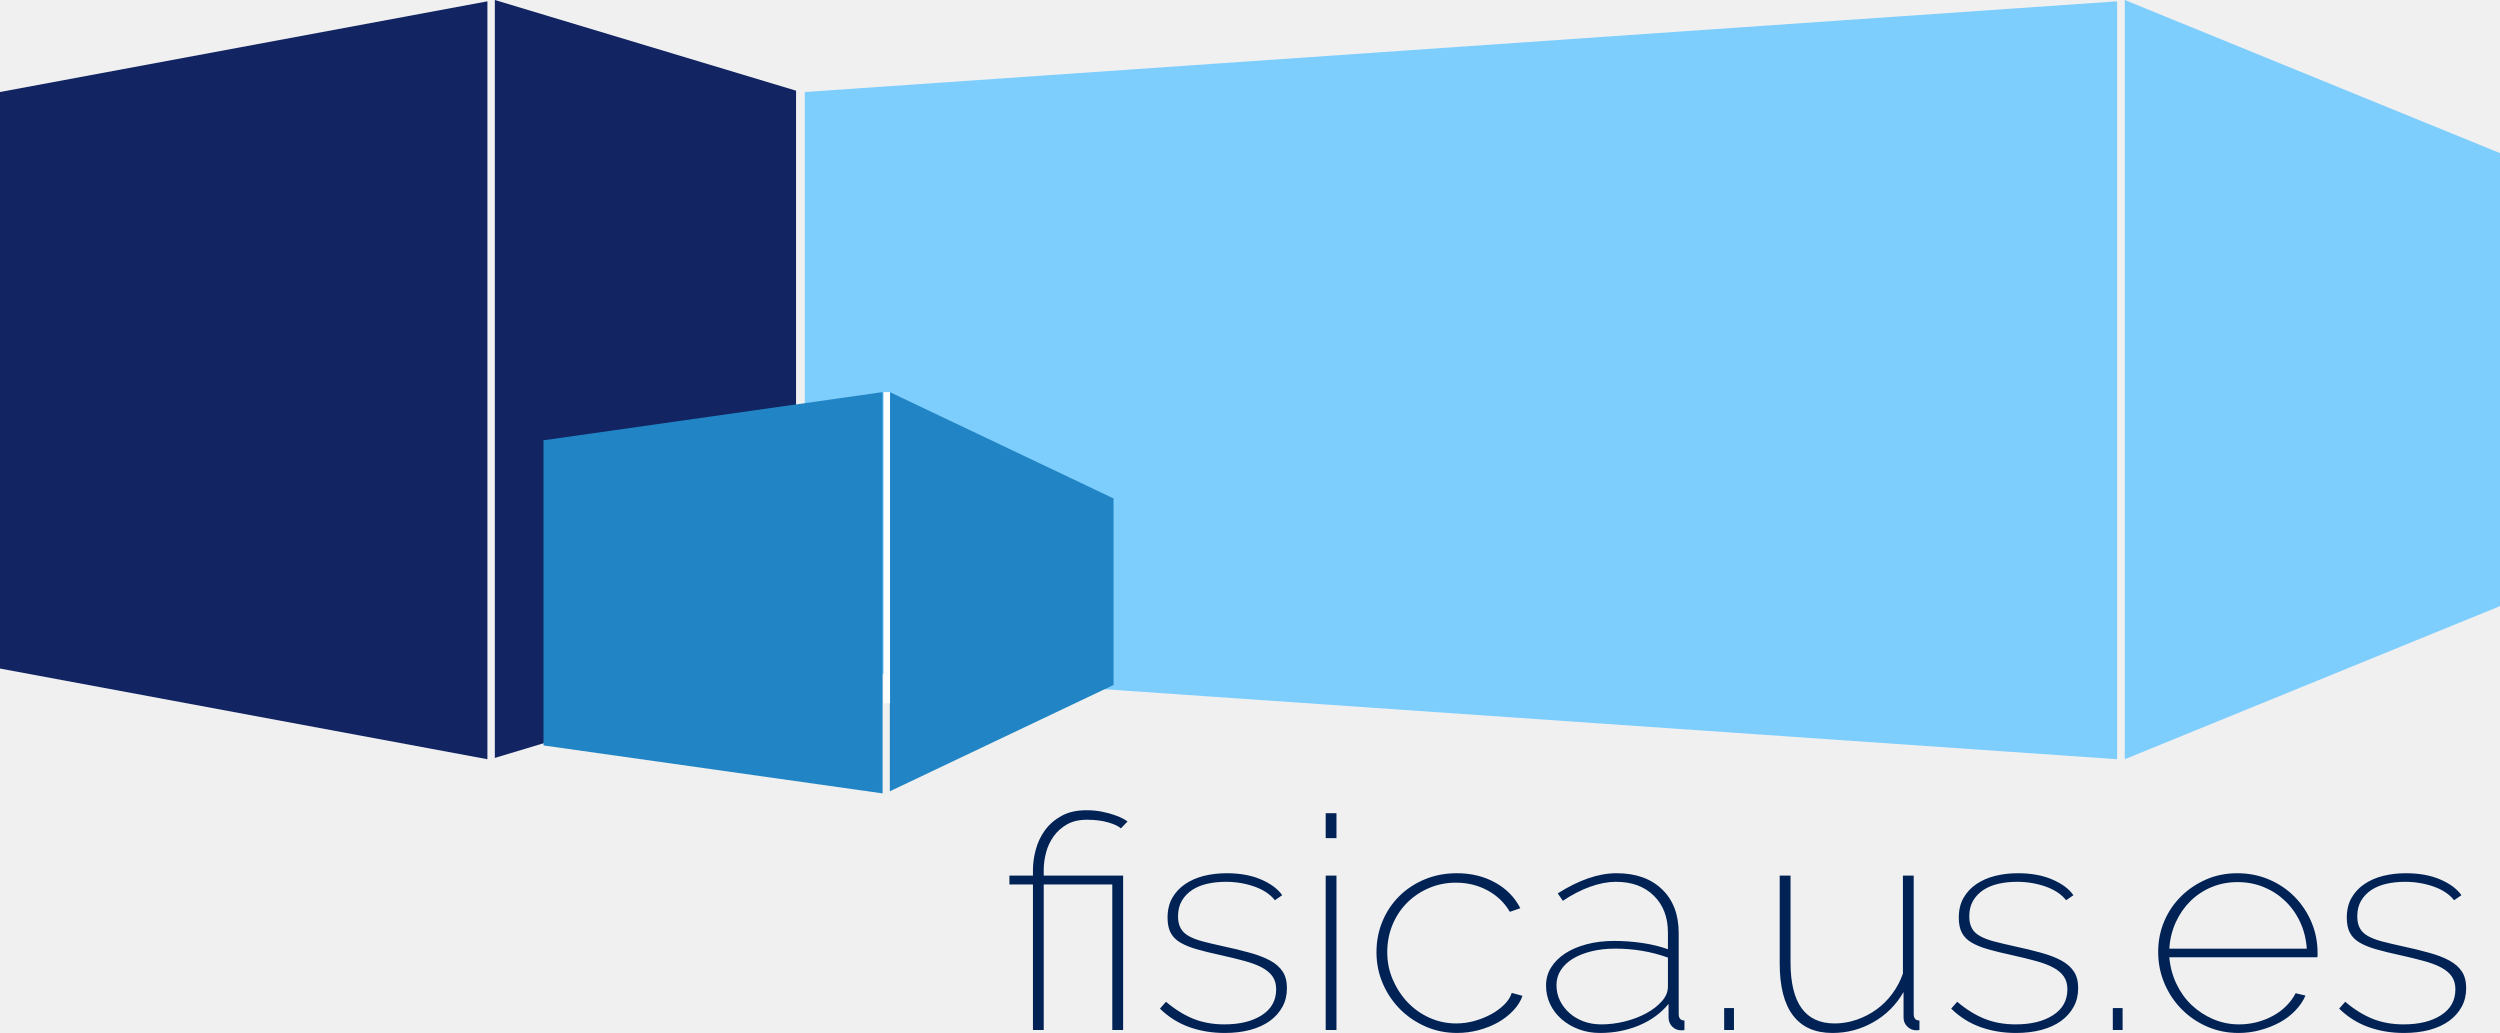
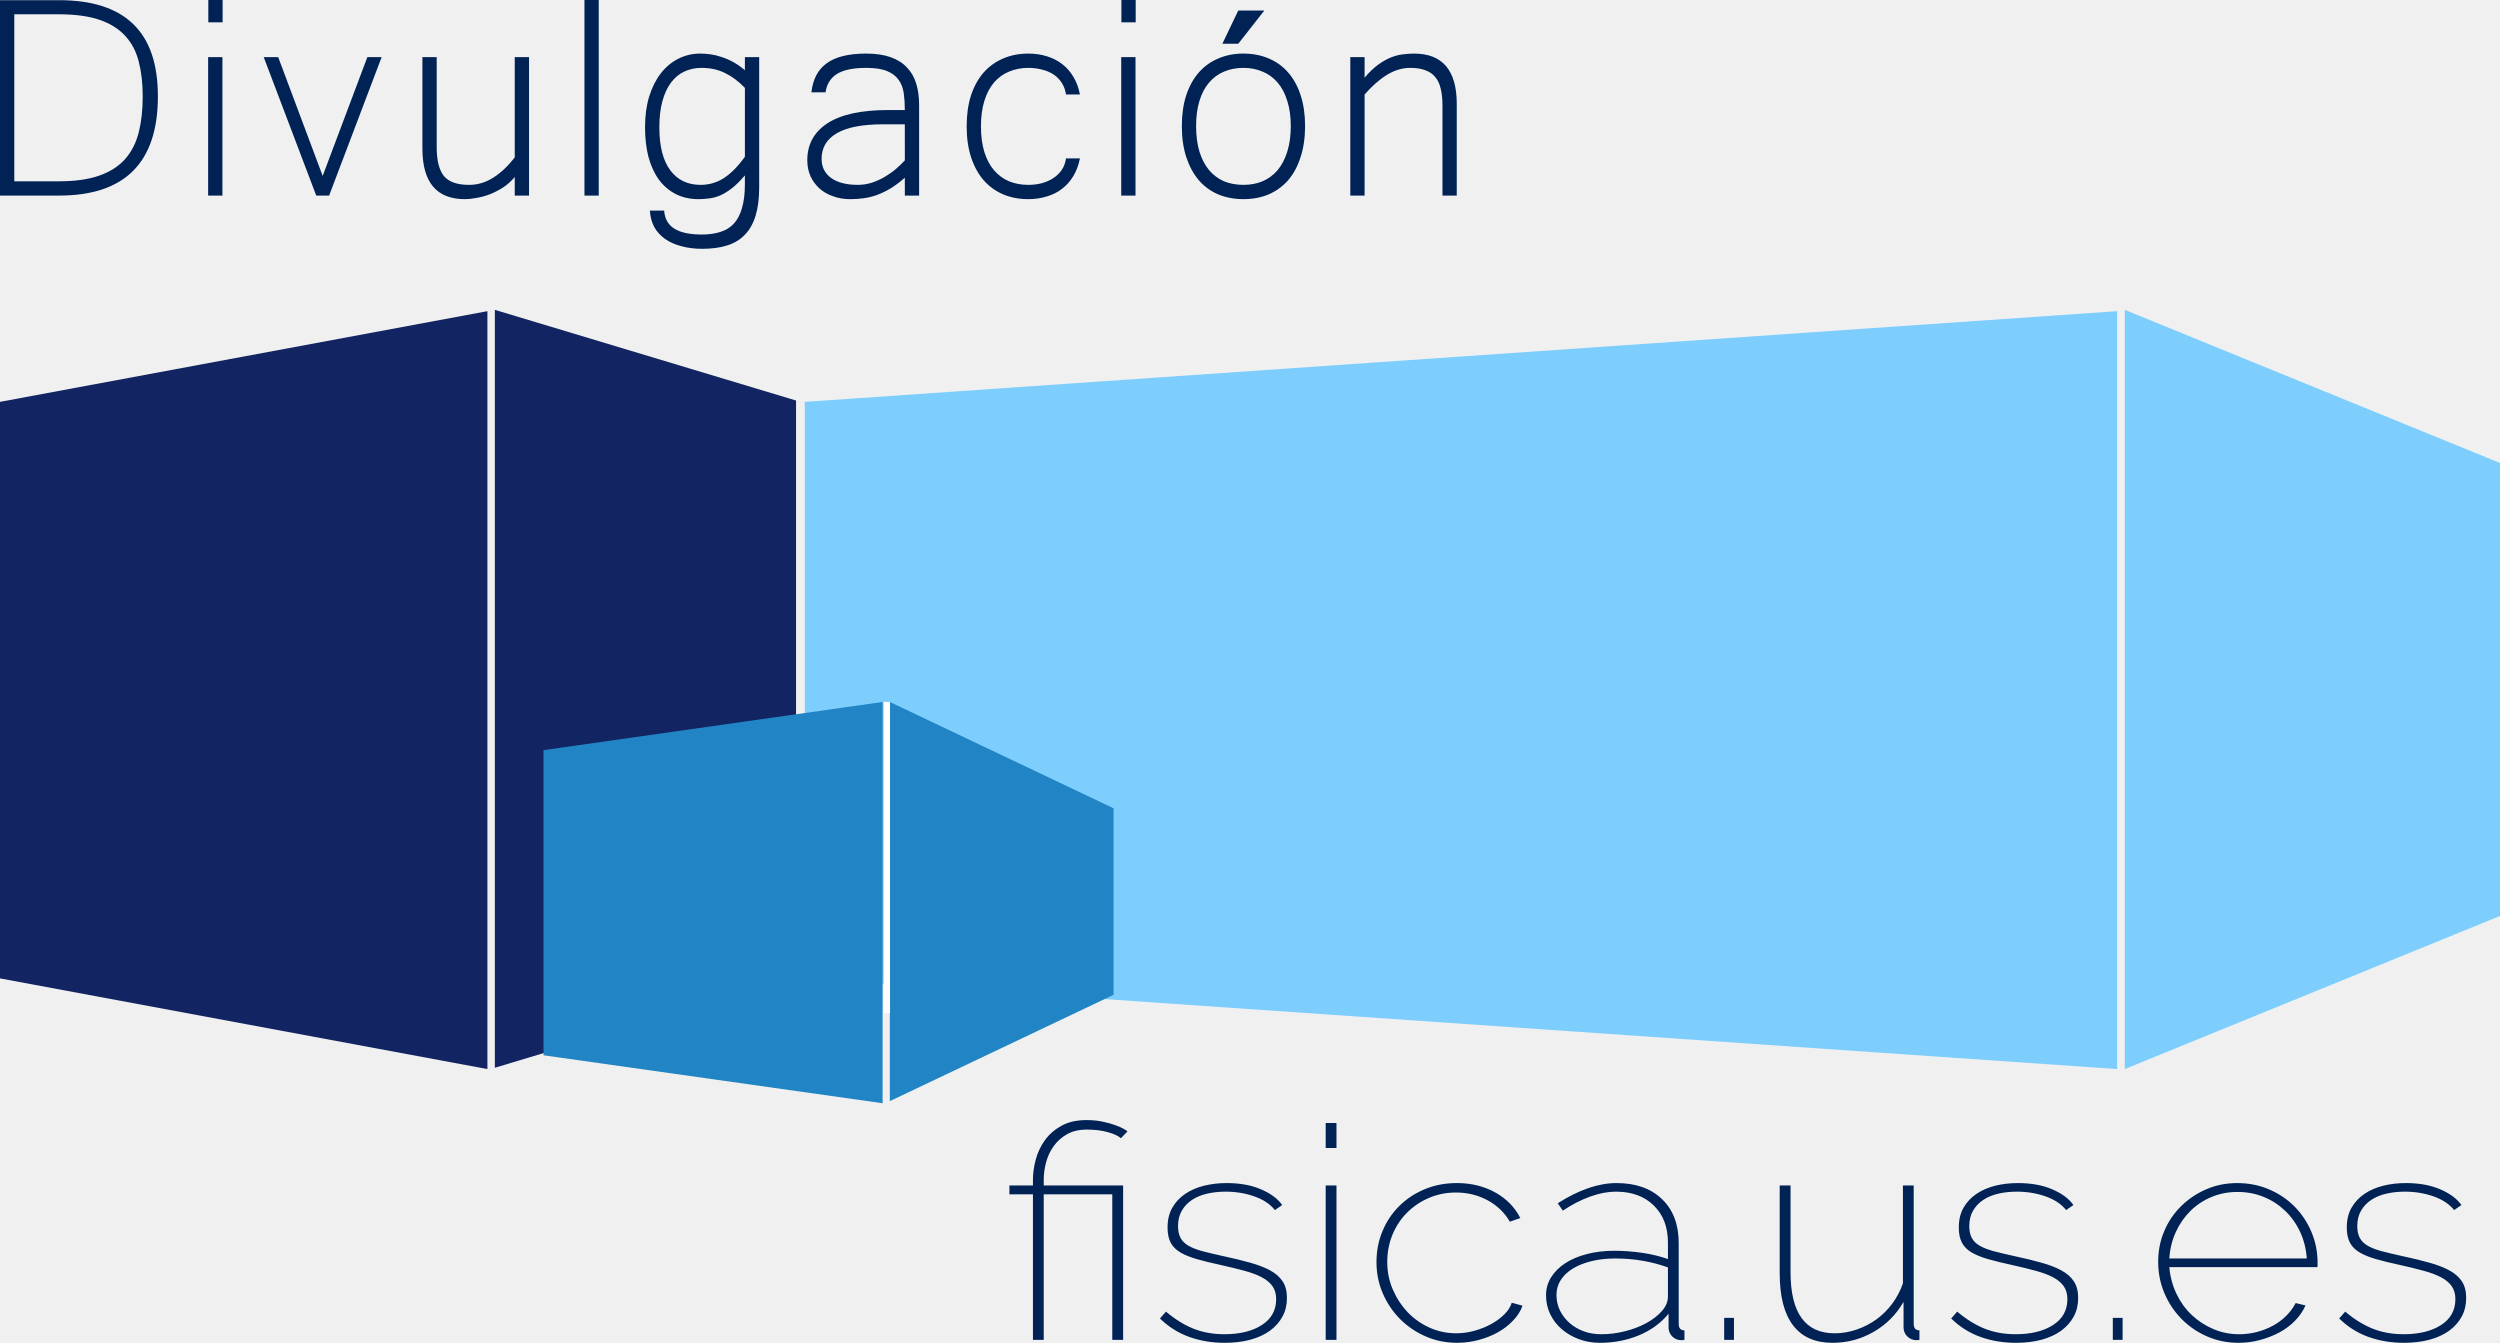
- <svg xmlns="http://www.w3.org/2000/svg" version="1.1" id="svg1" width="673.979" height="278.478" viewBox="0 0 673.979 278.478">
-   <defs id="defs1" />
-   <g id="g1" transform="translate(-14.62533,-408.5413)">
+ <svg xmlns="http://www.w3.org/2000/svg" version="1.1" id="svg1" width="673.979" height="362.01" viewBox="0 0 673.979 362.01">
+   <defs id="defs1">
+     <linearGradient id="swatch1">
+       <stop style="stop-color:#002255;stop-opacity:1;" offset="0" id="stop1" />
+     </linearGradient>
+     <rect x="61.536" y="-101.432" width="271.839" height="48.688" id="rect1" />
+   </defs>
+   <g id="g1" transform="translate(-14.62533,-325.0092)">
    <path id="path1" d="M 440.582,459.918 V 306.406 l 75.871,30.961 v 91.594 z" style="fill:#7ecefd;fill-opacity:1;fill-rule:evenodd;stroke:none" transform="scale(1.333333)" />
    <path id="path2" d="m 109.52,306.672 -98.551,18.336 v 116.574 l 98.551,18.336 z" style="fill:#122562;fill-opacity:1;fill-rule:evenodd;stroke:none" transform="scale(1.333333)" />
    <path id="path3" d="m 439.039,306.672 -265.344,18.336 v 116.574 l 265.344,18.336 z" style="fill:#7ecefd;fill-opacity:1;fill-rule:evenodd;stroke:none" transform="scale(1.333333)" />
    <path id="path4" d="m 111.023,459.652 60.903,-18.336 V 324.742 l -60.903,-18.336 z" style="fill:#122562;fill-opacity:1;fill-rule:evenodd;stroke:none" transform="scale(1.333333)" />
    <path id="path5" d="m 189.426,385.688 -68.563,9.742 v 61.699 l 68.563,9.699 z" style="fill:#2185c5;fill-opacity:1;fill-rule:evenodd;stroke:none" transform="scale(1.333333)" />
    <path id="path6" d="m 190.887,466.402 45.238,-21.5 v -37.714 l -45.238,-21.5 z" style="fill:#2185c5;fill-opacity:1;fill-rule:evenodd;stroke:none" transform="scale(1.333333)" />
    <g id="g6" aria-label="ﬁsica.us.es" transform="matrix(1.333333,0,0,1.24699,284.3647,686.2225)">
      <path id="path7" d="M 6.55,-31.463 H 1.792 v -1.917 h 4.758 v -1.228 c 0,-1.41 0.19,-2.876 0.574,-4.398 0.381,-1.519 0.999,-2.91 1.852,-4.173 0.858,-1.259 1.972,-2.296 3.34,-3.107 1.374,-0.818 3.07,-1.228 5.086,-1.228 1.148,0 2.203,0.11 3.164,0.326 0.967,0.21 1.816,0.457 2.543,0.739 0.727,0.276 1.304,0.545 1.734,0.802 0.428,0.26 0.706,0.451 0.832,0.576 l -1.348,1.479 c -0.469,-0.476 -1.324,-0.905 -2.566,-1.291 -1.242,-0.382 -2.678,-0.576 -4.301,-0.576 -1.588,0 -2.927,0.335 -4.02,1.002 -1.087,0.661 -1.986,1.516 -2.695,2.569 -0.703,1.046 -1.216,2.212 -1.535,3.496 -0.322,1.287 -0.48,2.55 -0.48,3.784 v 1.228 H 24.784 V 1.0712462e-4 H 22.593 V -31.463 H 8.729 V 1.0712462e-4 H 6.55 Z m 0,0" style="fill:#002255;fill-opacity:1;fill-rule:nonzero;stroke:none" />
      <path id="path8" d="m 45.321,0.639 c -2.563,0 -4.957,-0.426 -7.184,-1.278 -2.227,-0.858 -4.195,-2.187 -5.906,-3.985 l 1.219,-1.479 c 1.796,1.629 3.636,2.854 5.52,3.671 1.881,0.811 3.979,1.215 6.293,1.215 3.123,0 5.648,-0.664 7.57,-1.992 1.928,-1.328 2.895,-3.189 2.895,-5.588 0,-1.109 -0.246,-2.042 -0.738,-2.794 -0.492,-0.752 -1.213,-1.394 -2.156,-1.93 -0.938,-0.533 -2.104,-1.002 -3.492,-1.403 -1.392,-0.407 -2.985,-0.827 -4.781,-1.253 -1.846,-0.426 -3.442,-0.843 -4.793,-1.253 -1.345,-0.407 -2.467,-0.89 -3.363,-1.441 -0.899,-0.558 -1.564,-1.266 -1.992,-2.118 -0.431,-0.858 -0.645,-1.955 -0.645,-3.283 0,-1.67 0.319,-3.101 0.961,-4.298 0.647,-1.203 1.515,-2.196 2.602,-2.982 1.093,-0.793 2.355,-1.381 3.785,-1.767 1.436,-0.382 2.968,-0.576 4.594,-0.576 2.695,0 5.016,0.451 6.961,1.353 1.951,0.896 3.378,2.027 4.277,3.396 l -1.477,1.09 c -0.946,-1.284 -2.329,-2.271 -4.148,-2.957 -1.813,-0.683 -3.747,-1.027 -5.801,-1.027 -1.33,0 -2.572,0.144 -3.727,0.426 -1.157,0.276 -2.177,0.724 -3.059,1.341 -0.876,0.62 -1.57,1.4 -2.086,2.343 -0.51,0.946 -0.762,2.061 -0.762,3.346 0,1.021 0.17,1.873 0.516,2.556 0.343,0.686 0.885,1.253 1.629,1.704 0.75,0.451 1.69,0.84 2.824,1.165 1.14,0.32 2.522,0.67 4.148,1.053 2.054,0.47 3.87,0.94 5.449,1.416 1.585,0.47 2.933,1.024 4.043,1.667 1.116,0.645 1.963,1.438 2.543,2.381 0.577,0.937 0.867,2.136 0.867,3.596 0,1.497 -0.302,2.832 -0.902,4.01 -0.595,1.178 -1.438,2.199 -2.531,3.057 -1.096,0.852 -2.423,1.504 -3.984,1.955 -1.564,0.442 -3.287,0.664 -5.168,0.664 z M 65.741,1.0712462e-4 V -33.38 h 2.18 V 1.0712462e-4 Z m 0,-41.475 v -5.401 h 2.18 v 5.401 z m 10.269,24.659 c 0,-2.396 0.404,-4.63 1.219,-6.704 0.812,-2.08 1.945,-3.887 3.398,-5.426 1.459,-1.544 3.182,-2.757 5.168,-3.634 1.992,-0.877 4.143,-1.316 6.457,-1.316 2.906,0 5.49,0.673 7.758,2.017 2.273,1.347 3.967,3.195 5.086,5.551 l -2.121,0.777 c -1.072,-1.97 -2.572,-3.512 -4.5,-4.624 -1.922,-1.118 -4.061,-1.679 -6.41,-1.679 -1.931,0 -3.744,0.388 -5.438,1.165 -1.688,0.771 -3.164,1.829 -4.43,3.183 -1.26,1.347 -2.244,2.938 -2.953,4.774 -0.703,1.839 -1.055,3.809 -1.055,5.914 0,2.099 0.375,4.079 1.125,5.939 0.75,1.854 1.752,3.493 3.012,4.912 1.266,1.413 2.742,2.525 4.43,3.333 1.693,0.811 3.483,1.215 5.367,1.215 1.242,0 2.473,-0.179 3.691,-0.539 1.219,-0.367 2.338,-0.846 3.363,-1.441 1.031,-0.601 1.922,-1.297 2.672,-2.093 0.75,-0.793 1.254,-1.635 1.512,-2.531 l 2.18,0.639 c -0.384,1.153 -1.017,2.224 -1.898,3.208 -0.876,0.987 -1.904,1.836 -3.082,2.544 -1.172,0.702 -2.467,1.253 -3.879,1.654 -1.415,0.407 -2.871,0.614 -4.371,0.614 -2.268,0 -4.383,-0.46 -6.352,-1.378 -1.969,-0.918 -3.691,-2.168 -5.168,-3.747 -1.477,-1.585 -2.646,-3.44 -3.504,-5.563 -0.853,-2.121 -1.277,-4.376 -1.277,-6.766 z M 121.206,0.639 c -1.541,0 -2.974,-0.269 -4.301,-0.802 -1.33,-0.533 -2.484,-1.259 -3.469,-2.18 -0.984,-0.918 -1.755,-1.995 -2.309,-3.233 -0.557,-1.244 -0.832,-2.597 -0.832,-4.06 0,-1.41 0.34,-2.707 1.02,-3.884 0.686,-1.178 1.641,-2.193 2.859,-3.045 1.219,-0.852 2.672,-1.51 4.359,-1.98 1.693,-0.476 3.545,-0.714 5.555,-0.714 1.881,0 3.776,0.15 5.684,0.451 1.904,0.301 3.627,0.749 5.168,1.341 v -3.596 c 0,-3.333 -0.955,-5.993 -2.859,-7.982 -1.898,-1.995 -4.453,-2.995 -7.664,-2.995 -1.626,0 -3.36,0.357 -5.203,1.065 -1.837,0.702 -3.677,1.717 -5.52,3.045 l -1.031,-1.604 c 4.28,-2.907 8.241,-4.361 11.883,-4.361 3.891,0 6.955,1.159 9.199,3.471 2.25,2.306 3.375,5.473 3.375,9.498 v 17.455 c 0,0.946 0.387,1.416 1.16,1.416 V 1.0712462e-4 C 138.154,0.041 138.037,0.063 137.929,0.063 c -0.111,0 -0.208,0 -0.293,0 -0.727,0 -1.336,-0.266 -1.828,-0.802 -0.492,-0.533 -0.738,-1.184 -0.738,-1.955 v -2.957 c -1.541,2.014 -3.533,3.568 -5.977,4.661 -2.438,1.084 -5.068,1.629 -7.887,1.629 z m 0.258,-1.854 c 1.585,0 3.179,-0.213 4.781,-0.639 1.6,-0.432 3.041,-1.021 4.324,-1.767 1.289,-0.752 2.338,-1.62 3.152,-2.606 0.812,-0.984 1.219,-2.033 1.219,-3.145 v -6.29 c -3.337,-1.284 -6.888,-1.93 -10.652,-1.93 -1.758,0 -3.363,0.194 -4.816,0.576 -1.453,0.385 -2.707,0.921 -3.762,1.604 -1.049,0.686 -1.86,1.513 -2.438,2.481 -0.58,0.962 -0.867,2.039 -0.867,3.233 0,1.203 0.234,2.318 0.703,3.346 0.475,1.027 1.119,1.927 1.934,2.694 0.812,0.771 1.764,1.372 2.859,1.804 1.093,0.426 2.279,0.639 3.562,0.639 z M 146.313,1.0712462e-4 V -4.749 h 1.98 V 1.0712462e-4 Z M 168.204,0.639 c -3.516,0 -6.173,-1.259 -7.969,-3.784 -1.799,-2.522 -2.695,-6.268 -2.695,-11.24 v -18.996 h 2.191 v 18.745 c 0,8.815 2.971,13.219 8.918,13.219 1.5,0 2.977,-0.266 4.43,-0.802 1.453,-0.533 2.789,-1.269 4.008,-2.205 1.225,-0.943 2.297,-2.08 3.211,-3.408 0.92,-1.328 1.641,-2.785 2.156,-4.373 v -21.176 h 2.18 v 29.91 c 0,0.946 0.387,1.416 1.16,1.416 V 1.0712462e-4 C 185.621,0.041 185.407,0.063 185.149,0.063 c -0.688,0 -1.289,-0.266 -1.805,-0.802 -0.51,-0.533 -0.762,-1.184 -0.762,-1.955 v -5.526 c -1.462,2.741 -3.478,4.906 -6.047,6.491 -2.563,1.579 -5.341,2.368 -8.332,2.368 z m 37.099,0 c -2.563,0 -4.957,-0.426 -7.184,-1.278 -2.227,-0.858 -4.195,-2.187 -5.906,-3.985 l 1.219,-1.479 c 1.796,1.629 3.636,2.854 5.52,3.671 1.881,0.811 3.979,1.215 6.293,1.215 3.123,0 5.648,-0.664 7.57,-1.992 1.928,-1.328 2.895,-3.189 2.895,-5.588 0,-1.109 -0.246,-2.042 -0.738,-2.794 -0.492,-0.752 -1.213,-1.394 -2.156,-1.93 -0.938,-0.533 -2.104,-1.002 -3.492,-1.403 -1.392,-0.407 -2.985,-0.827 -4.781,-1.253 -1.846,-0.426 -3.442,-0.843 -4.793,-1.253 -1.345,-0.407 -2.467,-0.89 -3.363,-1.441 -0.899,-0.558 -1.564,-1.266 -1.992,-2.118 -0.431,-0.858 -0.645,-1.955 -0.645,-3.283 0,-1.67 0.319,-3.101 0.961,-4.298 0.647,-1.203 1.515,-2.196 2.602,-2.982 1.093,-0.793 2.355,-1.381 3.785,-1.767 1.436,-0.382 2.968,-0.576 4.594,-0.576 2.695,0 5.016,0.451 6.961,1.353 1.951,0.896 3.378,2.027 4.277,3.396 l -1.477,1.09 c -0.946,-1.284 -2.329,-2.271 -4.148,-2.957 -1.813,-0.683 -3.747,-1.027 -5.801,-1.027 -1.33,0 -2.572,0.144 -3.727,0.426 -1.157,0.276 -2.177,0.724 -3.059,1.341 -0.876,0.62 -1.57,1.4 -2.086,2.343 -0.51,0.946 -0.762,2.061 -0.762,3.346 0,1.021 0.17,1.873 0.516,2.556 0.343,0.686 0.885,1.253 1.629,1.704 0.75,0.451 1.69,0.84 2.824,1.165 1.14,0.32 2.522,0.67 4.148,1.053 2.054,0.47 3.87,0.94 5.449,1.416 1.585,0.47 2.933,1.024 4.043,1.667 1.116,0.645 1.963,1.438 2.543,2.381 0.577,0.937 0.867,2.136 0.867,3.596 0,1.497 -0.302,2.832 -0.902,4.01 -0.595,1.178 -1.438,2.199 -2.531,3.057 -1.096,0.852 -2.423,1.504 -3.984,1.955 -1.564,0.442 -3.287,0.664 -5.168,0.664 z M 224.893,1.0712462e-4 V -4.749 h 1.98 V 1.0712462e-4 Z M 250.308,0.639 c -2.268,0 -4.383,-0.46 -6.352,-1.378 -1.969,-0.918 -3.691,-2.18 -5.168,-3.784 -1.477,-1.604 -2.634,-3.465 -3.469,-5.588 -0.838,-2.121 -1.254,-4.379 -1.254,-6.779 0,-2.346 0.404,-4.548 1.219,-6.603 0.812,-2.055 1.945,-3.85 3.398,-5.388 1.459,-1.544 3.152,-2.763 5.074,-3.659 1.928,-0.902 4.025,-1.353 6.293,-1.353 2.312,0 4.453,0.451 6.422,1.353 1.969,0.896 3.68,2.124 5.133,3.684 1.453,1.563 2.596,3.393 3.434,5.488 0.835,2.099 1.254,4.323 1.254,6.679 0,0.085 0,0.257 0,0.514 0,0.251 -0.021,0.401 -0.059,0.451 h -29.918 c 0.17,2.055 0.65,3.972 1.441,5.751 0.788,1.773 1.816,3.302 3.082,4.586 1.266,1.278 2.719,2.293 4.359,3.045 1.646,0.752 3.393,1.128 5.238,1.128 1.195,0 2.382,-0.157 3.562,-0.476 1.178,-0.326 2.279,-0.789 3.305,-1.391 1.031,-0.601 1.928,-1.319 2.695,-2.155 0.773,-0.833 1.395,-1.742 1.863,-2.719 l 1.992,0.514 c -0.469,1.153 -1.157,2.237 -2.062,3.245 -0.899,1.002 -1.957,1.861 -3.176,2.569 -1.219,0.702 -2.537,1.253 -3.949,1.654 -1.406,0.407 -2.859,0.614 -4.359,0.614 z M 264.113,-17.592 c -0.135,-2.096 -0.586,-4.022 -1.359,-5.776 -0.768,-1.754 -1.781,-3.274 -3.047,-4.561 -1.26,-1.284 -2.701,-2.28 -4.324,-2.982 -1.626,-0.708 -3.381,-1.065 -5.262,-1.065 -1.893,0 -3.65,0.363 -5.273,1.09 -1.626,0.727 -3.047,1.735 -4.266,3.02 -1.219,1.287 -2.203,2.807 -2.953,4.561 -0.75,1.754 -1.189,3.659 -1.312,5.714 z m 19.641,18.231 c -2.563,0 -4.957,-0.426 -7.184,-1.278 -2.227,-0.858 -4.195,-2.187 -5.906,-3.985 l 1.219,-1.479 c 1.796,1.629 3.636,2.854 5.52,3.671 1.881,0.811 3.979,1.215 6.293,1.215 3.123,0 5.648,-0.664 7.57,-1.992 1.928,-1.328 2.895,-3.189 2.895,-5.588 0,-1.109 -0.246,-2.042 -0.738,-2.794 -0.492,-0.752 -1.213,-1.394 -2.156,-1.93 -0.938,-0.533 -2.104,-1.002 -3.492,-1.403 -1.392,-0.407 -2.985,-0.827 -4.781,-1.253 -1.846,-0.426 -3.442,-0.843 -4.793,-1.253 -1.345,-0.407 -2.467,-0.89 -3.363,-1.441 -0.899,-0.558 -1.564,-1.266 -1.992,-2.118 -0.431,-0.858 -0.645,-1.955 -0.645,-3.283 0,-1.67 0.319,-3.101 0.961,-4.298 0.647,-1.203 1.515,-2.196 2.602,-2.982 1.093,-0.793 2.355,-1.381 3.785,-1.767 1.436,-0.382 2.968,-0.576 4.594,-0.576 2.695,0 5.016,0.451 6.961,1.353 1.951,0.896 3.378,2.027 4.277,3.396 l -1.477,1.09 c -0.946,-1.284 -2.329,-2.271 -4.148,-2.957 -1.813,-0.683 -3.747,-1.027 -5.801,-1.027 -1.33,0 -2.572,0.144 -3.727,0.426 -1.157,0.276 -2.177,0.724 -3.059,1.341 -0.876,0.62 -1.57,1.4 -2.086,2.343 -0.51,0.946 -0.762,2.061 -0.762,3.346 0,1.021 0.17,1.873 0.516,2.556 0.343,0.686 0.885,1.253 1.629,1.704 0.75,0.451 1.69,0.84 2.824,1.165 1.14,0.32 2.522,0.67 4.148,1.053 2.054,0.47 3.87,0.94 5.449,1.416 1.585,0.47 2.933,1.024 4.043,1.667 1.116,0.645 1.963,1.438 2.543,2.381 0.577,0.937 0.867,2.136 0.867,3.596 0,1.497 -0.302,2.832 -0.902,4.01 -0.595,1.178 -1.438,2.199 -2.531,3.057 -1.096,0.852 -2.423,1.504 -3.984,1.955 -1.564,0.442 -3.287,0.664 -5.168,0.664 z m 0,0" style="fill:#002255;fill-opacity:1;fill-rule:nonzero;stroke:none" />
    </g>
    <path id="path9" d="m 189.629,385.688 h 1.297 v 62.898 h -1.297 z" style="fill:#ffffff;fill-opacity:1;fill-rule:evenodd;stroke:none" transform="scale(1.333333)" />
+     <path d="m 81.574,-97.95 q 0,10.859 -10.801,10.859 h -6.465 v -21.367 h 6.465 q 5.41,0 8.105,2.617 2.695,2.598 2.695,7.891 z m -1.66,0 q 0,-2.109 -0.43,-3.77 -0.41,-1.66 -1.465,-2.812 -1.055,-1.172 -2.832,-1.777 -1.758,-0.605 -4.453,-0.605 h -4.863 v 18.262 h 4.863 q 2.676,0 4.434,-0.625 1.777,-0.625 2.832,-1.816 1.055,-1.211 1.484,-2.93 0.43,-1.719 0.43,-3.926 z m 8.716,10.859 h -1.562 V -102.227 h 1.562 z m 0.02,-18.945 h -1.562 v -2.441 h 1.562 z m 17.388,3.809 -5.742,15.137 H 98.889 L 93.147,-102.227 h 1.582 l 4.863,12.988 4.883,-12.988 z m 14.556,13.105 q -0.566,0.684 -1.289,1.152 -0.703,0.449 -1.445,0.742 -0.723,0.273 -1.445,0.391 -0.703,0.137 -1.27,0.137 -4.648,0 -4.648,-5.527 V -102.227 h 1.562 v 9.863 q 0,2.129 0.781,3.125 0.801,0.977 2.754,0.977 1.406,0 2.637,-0.781 1.25,-0.781 2.363,-2.227 V -102.227 h 1.562 v 15.137 h -1.562 z m 9.185,2.031 h -1.562 V -108.477 h 1.562 z m 17.544,-0.898 q 0,1.816 -0.391,3.086 -0.391,1.289 -1.172,2.09 -0.762,0.801 -1.934,1.172 -1.172,0.371 -2.715,0.371 -1.289,0 -2.324,-0.293 -1.035,-0.273 -1.777,-0.801 -0.742,-0.527 -1.172,-1.309 -0.41,-0.781 -0.469,-1.777 h 1.562 q 0.098,1.348 1.113,1.973 1.016,0.645 3.008,0.645 1.172,0 2.051,-0.293 0.879,-0.273 1.465,-0.918 0.586,-0.645 0.879,-1.699 0.312,-1.055 0.312,-2.598 v -0.957 q -0.762,0.898 -1.445,1.426 -0.664,0.508 -1.289,0.781 -0.625,0.254 -1.211,0.312 -0.566,0.078 -1.113,0.078 -1.426,0 -2.52,-0.566 -1.094,-0.566 -1.836,-1.582 -0.742,-1.035 -1.133,-2.48 -0.371,-1.445 -0.371,-3.223 0,-1.875 0.449,-3.359 0.469,-1.504 1.27,-2.539 0.82,-1.055 1.914,-1.602 1.113,-0.566 2.383,-0.566 0.547,0 1.133,0.078 0.586,0.078 1.211,0.293 0.625,0.195 1.27,0.547 0.645,0.352 1.289,0.898 v -1.426 h 1.562 z m -1.562,-10.879 q -1.055,-1.094 -2.207,-1.641 -1.133,-0.547 -2.52,-0.547 -1.055,0 -1.914,0.41 -0.84,0.391 -1.445,1.211 -0.605,0.801 -0.938,2.031 -0.332,1.211 -0.332,2.852 0,3.086 1.191,4.688 1.191,1.602 3.32,1.602 1.406,0 2.578,-0.762 1.172,-0.781 2.266,-2.305 z m 17.486,9.824 q -0.801,0.703 -1.562,1.172 -0.762,0.449 -1.504,0.723 -0.723,0.254 -1.445,0.352 -0.723,0.098 -1.465,0.098 -0.996,0 -1.855,-0.312 -0.859,-0.293 -1.484,-0.84 -0.625,-0.566 -0.996,-1.348 -0.352,-0.801 -0.352,-1.758 0,-2.598 2.207,-4.043 2.227,-1.445 6.66,-1.445 h 1.797 q 0,-0.996 -0.117,-1.836 -0.117,-0.84 -0.547,-1.445 -0.43,-0.625 -1.27,-0.977 -0.84,-0.352 -2.285,-0.352 -2.129,0 -3.203,0.664 -1.055,0.664 -1.25,2.012 h -1.543 q 0.234,-2.148 1.68,-3.184 1.445,-1.055 4.297,-1.055 1.582,0 2.676,0.391 1.113,0.391 1.797,1.133 0.703,0.723 1.016,1.777 0.312,1.035 0.312,2.344 v 9.883 h -1.562 z m 0,-5.84 h -2.363 q -3.398,0 -5.078,0.977 -1.66,0.977 -1.66,2.793 0,1.348 1.055,2.109 1.055,0.742 2.891,0.742 0.801,0 1.543,-0.234 0.762,-0.254 1.426,-0.645 0.664,-0.391 1.211,-0.859 0.566,-0.488 0.977,-0.938 z m 13.501,8.184 q -1.504,0 -2.754,-0.527 -1.23,-0.527 -2.129,-1.543 -0.879,-1.016 -1.367,-2.5 -0.488,-1.484 -0.488,-3.398 0,-1.875 0.469,-3.359 0.488,-1.484 1.367,-2.5 0.898,-1.016 2.129,-1.543 1.25,-0.547 2.773,-0.547 1.094,0 2.031,0.293 0.957,0.293 1.68,0.859 0.742,0.566 1.23,1.406 0.508,0.84 0.703,1.914 h -1.523 q -0.098,-0.703 -0.449,-1.25 -0.332,-0.547 -0.879,-0.918 -0.547,-0.371 -1.27,-0.547 -0.703,-0.195 -1.523,-0.195 -1.152,0 -2.109,0.41 -0.957,0.391 -1.641,1.191 -0.684,0.801 -1.055,2.012 -0.371,1.191 -0.371,2.773 0,1.602 0.371,2.812 0.371,1.191 1.055,1.992 0.684,0.801 1.641,1.211 0.957,0.391 2.109,0.391 0.762,0 1.465,-0.176 0.703,-0.195 1.25,-0.547 0.566,-0.371 0.938,-0.898 0.371,-0.547 0.469,-1.27 h 1.523 q -0.215,1.094 -0.723,1.934 -0.488,0.82 -1.23,1.387 -0.723,0.566 -1.68,0.84 -0.938,0.293 -2.012,0.293 z m 11.724,-0.391 h -1.562 V -102.227 h 1.562 z m 0.019,-18.945 h -1.562 v -2.441 h 1.562 z m 11.783,3.418 q 1.543,0 2.793,0.547 1.25,0.527 2.129,1.562 0.879,1.016 1.348,2.5 0.469,1.465 0.469,3.32 0,1.895 -0.488,3.379 -0.469,1.484 -1.348,2.52 -0.879,1.016 -2.129,1.562 -1.25,0.527 -2.773,0.527 -1.523,0 -2.773,-0.527 -1.23,-0.527 -2.109,-1.543 -0.879,-1.035 -1.367,-2.52 -0.488,-1.484 -0.488,-3.398 0,-1.875 0.469,-3.34 0.488,-1.484 1.367,-2.5 0.879,-1.016 2.129,-1.543 1.25,-0.547 2.773,-0.547 z m 0,14.355 q 1.152,0 2.09,-0.391 0.957,-0.41 1.641,-1.211 0.684,-0.82 1.055,-2.012 0.391,-1.211 0.391,-2.812 0,-1.582 -0.391,-2.773 -0.371,-1.211 -1.055,-1.992 -0.684,-0.801 -1.641,-1.191 -0.938,-0.41 -2.09,-0.41 -1.172,0 -2.129,0.41 -0.938,0.391 -1.621,1.191 -0.684,0.781 -1.055,1.992 -0.371,1.191 -0.371,2.773 0,1.602 0.371,2.812 0.371,1.191 1.055,2.012 0.684,0.801 1.621,1.211 0.957,0.391 2.129,0.391 z m 2.285,-19.062 -2.852,3.633 h -1.738 l 1.738,-3.633 z m 10.962,7.344 q 0.762,-0.898 1.484,-1.426 0.742,-0.527 1.426,-0.801 0.703,-0.273 1.328,-0.332 0.625,-0.078 1.172,-0.078 4.668,0 4.668,5.508 v 10.02 h -1.562 v -9.883 q 0,-1.055 -0.195,-1.816 -0.176,-0.781 -0.605,-1.27 -0.41,-0.508 -1.094,-0.742 -0.664,-0.254 -1.641,-0.254 -1.289,0 -2.539,0.762 -1.23,0.762 -2.441,2.148 v 11.055 h -1.562 V -102.227 h 1.562 z" id="text1" style="font-size:40px;line-height:0;font-family:'Microsoft Yi Baiti';-inkscape-font-specification:'Microsoft Yi Baiti';letter-spacing:0.943px;word-spacing:0.105px;white-space:pre;fill:#002255;stroke-width:0.102" transform="matrix(2.465488,0,0,2.465488,-143.9267,592.4576)" aria-label="Divulgación" />
  </g>
</svg>
